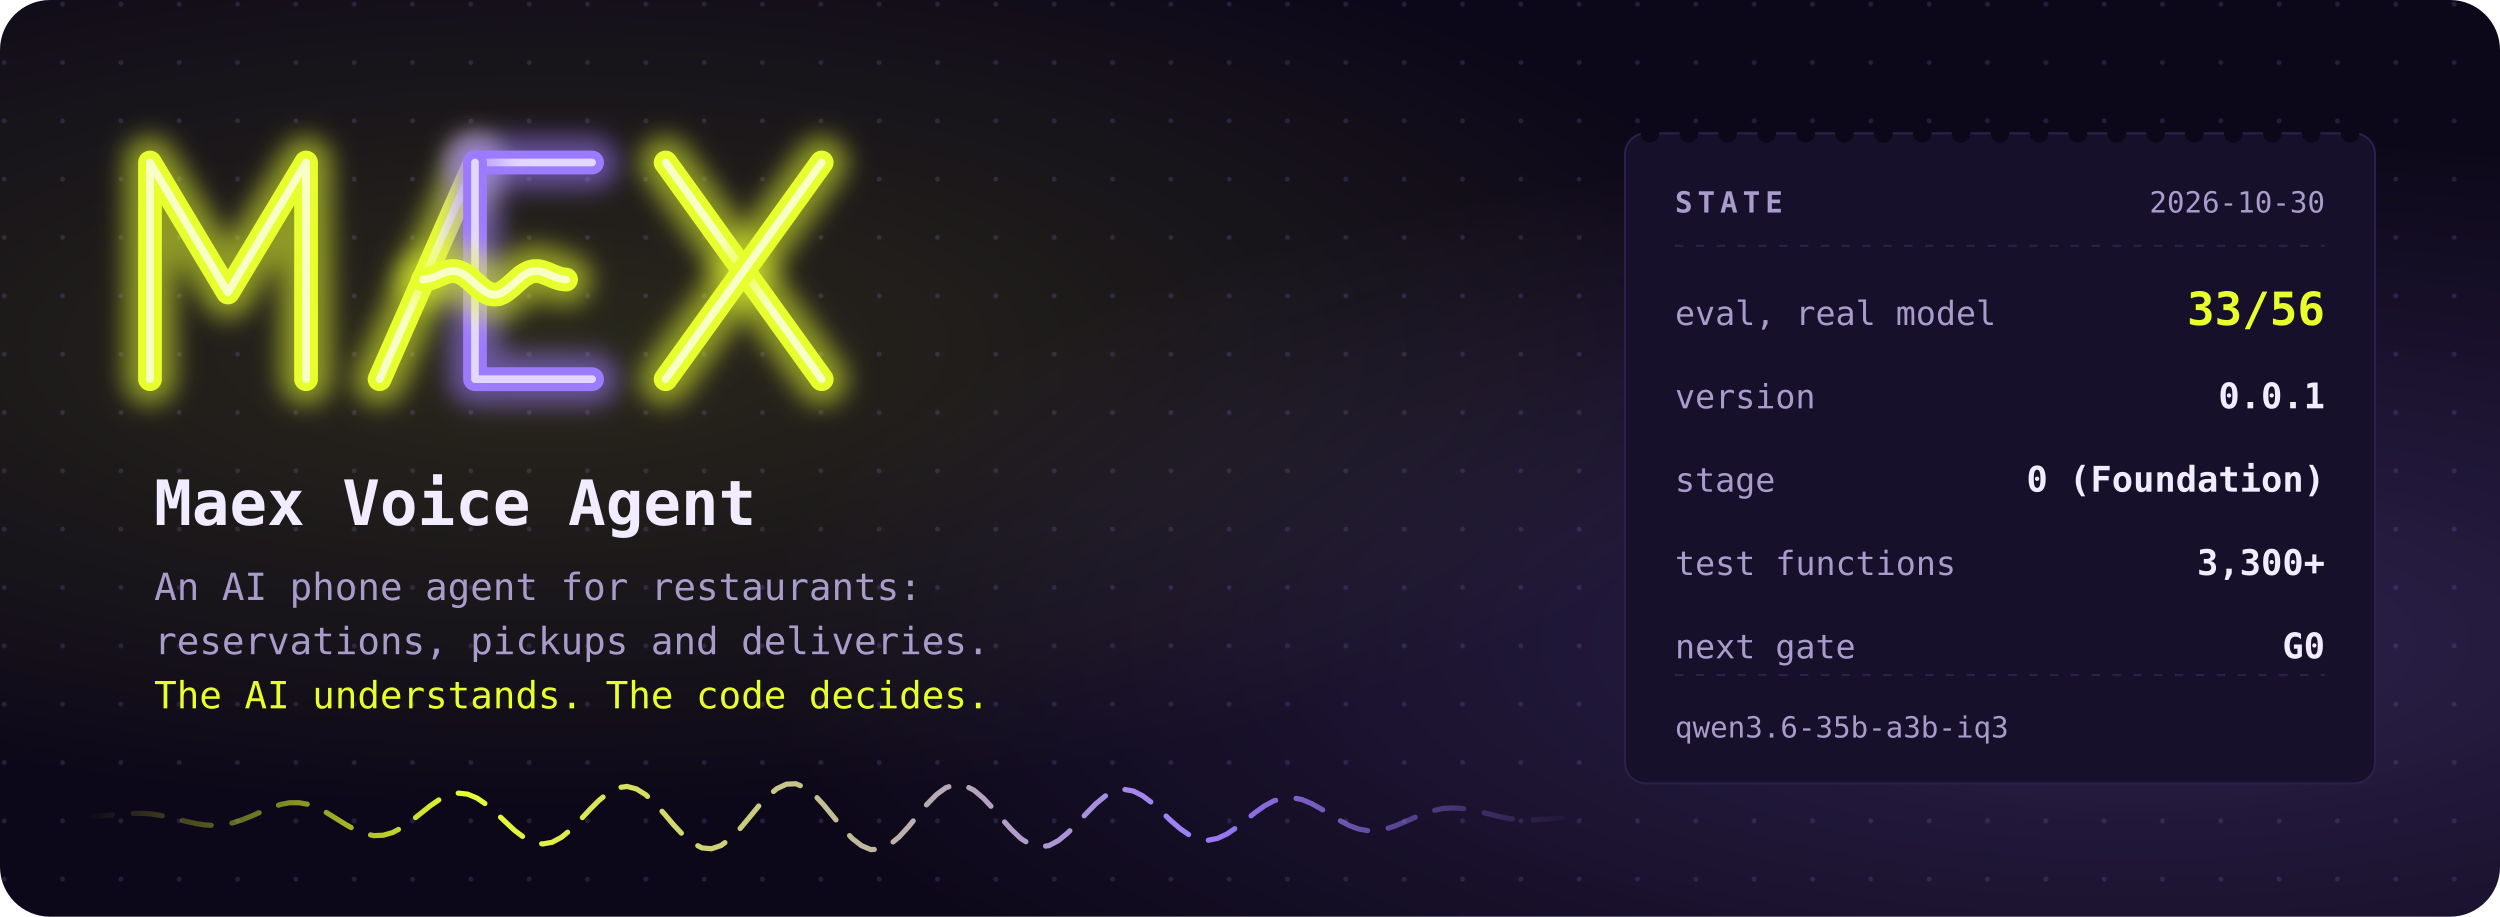
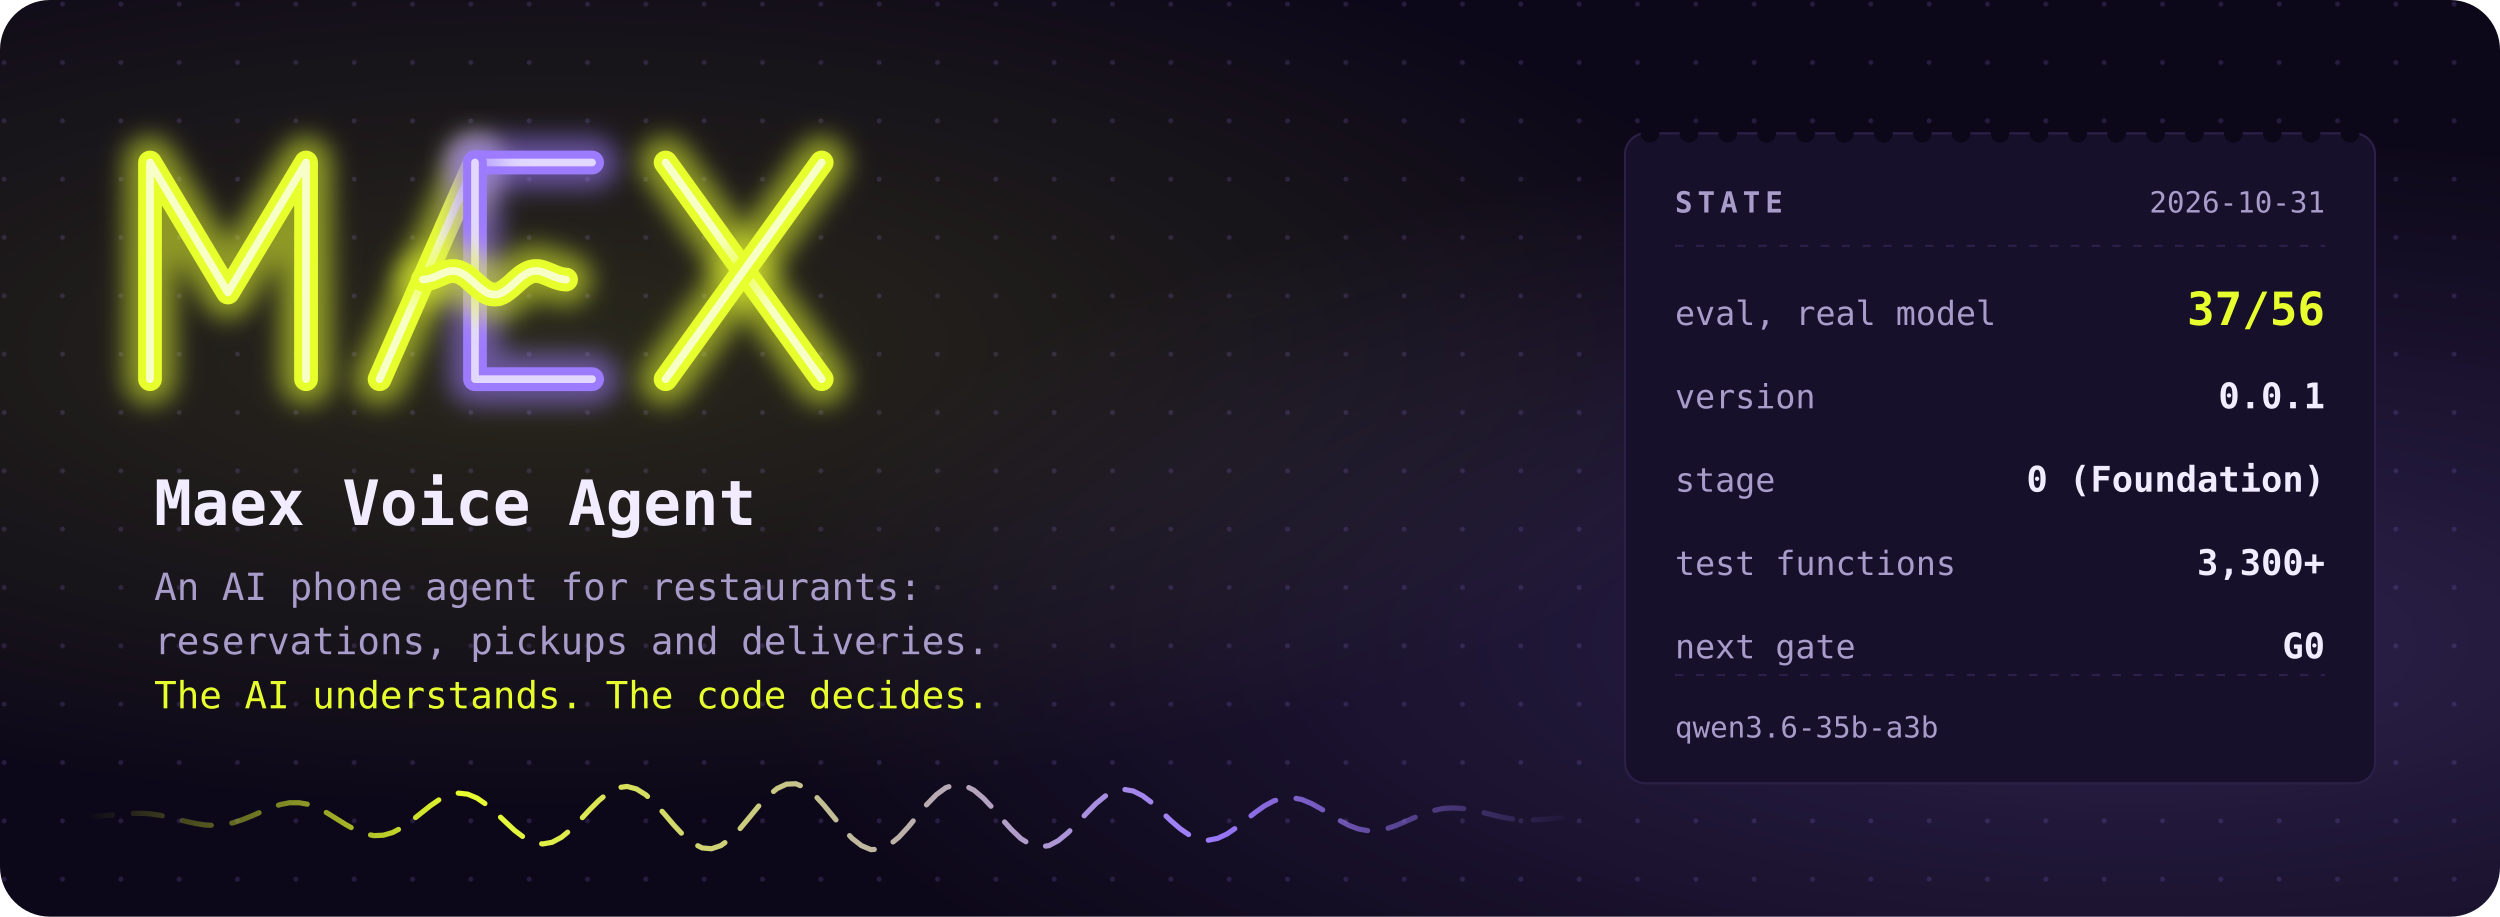
<svg xmlns="http://www.w3.org/2000/svg" width="1200" height="440" viewBox="0 0 1200 440" role="img" aria-labelledby="t d">
  <style>text{font-family:ui-monospace, 'JetBrains Mono', 'SF Mono', Menlo, Consolas, 'DejaVu Sans Mono', monospace}.wave{stroke-dasharray:14 10;animation:flow 3s linear infinite}@keyframes flow{to{stroke-dashoffset:-48}}@media (prefers-reduced-motion:reduce){.wave{animation:none}}</style>
  <defs>
    <filter id="glow" filterUnits="userSpaceOnUse" x="0" y="0" width="1200" height="440">
      <feGaussianBlur stdDeviation="6" />
    </filter>
    <filter id="soft" filterUnits="userSpaceOnUse" x="0" y="0" width="1200" height="440">
      <feGaussianBlur stdDeviation="2.2" />
    </filter>
  </defs>
  <rect width="1200" height="440" rx="24" fill="#0D0819" />
  <defs>
    <radialGradient id="g1" cx="0.22" cy="0.38" r="0.5">
      <stop offset="0" stop-color="#E8FF2E" stop-opacity="0.13" />
      <stop offset="1" stop-color="#E8FF2E" stop-opacity="0" />
    </radialGradient>
    <radialGradient id="g2" cx="0.85" cy="0.7" r="0.55">
      <stop offset="0" stop-color="#9D7BFF" stop-opacity="0.22" />
      <stop offset="1" stop-color="#9D7BFF" stop-opacity="0" />
    </radialGradient>
    <linearGradient id="fade" x1="0" x2="1">
      <stop offset="0" stop-color="#E8FF2E" stop-opacity="0" />
      <stop offset="0.25" stop-color="#E8FF2E" />
      <stop offset="0.75" stop-color="#9D7BFF" />
      <stop offset="1" stop-color="#9D7BFF" stop-opacity="0" />
    </linearGradient>
  </defs>
  <pattern id="dots" width="28" height="28" patternUnits="userSpaceOnUse">
    <circle cx="2" cy="2" r="1.2" fill="#2B2148" />
  </pattern>
  <rect width="1200" height="440" rx="24" fill="url(#dots)" opacity="0.8" />
  <rect width="1200" height="440" rx="24" fill="url(#g1)" />
  <rect width="1200" height="440" rx="24" fill="url(#g2)" />
  <path d="M72 182 L72 78 L109.4 140.4 L146.9 78 L146.9 182" fill="none" stroke-linecap="round" stroke-linejoin="round" stroke="#E8FF2E" stroke-width="25.2" opacity="0.55" filter="url(#glow)" />
  <path d="M72 182 L72 78 L109.4 140.4 L146.9 78 L146.9 182" fill="none" stroke-linecap="round" stroke-linejoin="round" stroke="#E8FF2E" stroke-width="11.4" />
  <path d="M72 182 L72 78 L109.4 140.4 L146.9 78 L146.9 182" fill="none" stroke-linecap="round" stroke-linejoin="round" stroke="#FAFFD6" stroke-width="3.7" opacity="0.9" />
  <path d="M182.2 182 L228 78" fill="none" stroke-linecap="round" stroke-linejoin="round" stroke="#E8FF2E" stroke-width="25.2" opacity="0.55" filter="url(#glow)" />
  <path d="M182.2 182 L228 78" fill="none" stroke-linecap="round" stroke-linejoin="round" stroke="#E8FF2E" stroke-width="11.4" />
  <path d="M182.2 182 L228 78" fill="none" stroke-linecap="round" stroke-linejoin="round" stroke="#FAFFD6" stroke-width="3.7" opacity="0.9" />
  <path d="M228 78 L284.2 78" fill="none" stroke-linecap="round" stroke-linejoin="round" stroke="#9D7BFF" stroke-width="25.2" opacity="0.55" filter="url(#glow)" />
  <path d="M228 78 L284.2 78" fill="none" stroke-linecap="round" stroke-linejoin="round" stroke="#9D7BFF" stroke-width="11.4" />
  <path d="M228 78 L284.2 78" fill="none" stroke-linecap="round" stroke-linejoin="round" stroke="#E9E1FF" stroke-width="3.7" opacity="0.9" />
  <path d="M228 78 L228 182 L284.2 182" fill="none" stroke-linecap="round" stroke-linejoin="round" stroke="#9D7BFF" stroke-width="25.2" opacity="0.55" filter="url(#glow)" />
  <path d="M228 78 L228 182 L284.2 182" fill="none" stroke-linecap="round" stroke-linejoin="round" stroke="#9D7BFF" stroke-width="11.4" />
  <path d="M228 78 L228 182 L284.2 182" fill="none" stroke-linecap="round" stroke-linejoin="round" stroke="#E9E1FF" stroke-width="3.7" opacity="0.9" />
  <path d="M203 134.2 L204.9 134 L206.9 133.5 L208.8 132.8 L210.7 132 L212.6 131.2 L214.5 130.5 L216.4 130.1 L218.3 130.1 L220.2 130.5 L222.1 131.4 L224 132.6 L225.9 134.2 L227.8 135.9 L229.7 137.6 L231.6 139.1 L233.5 140.4 L235.5 141.2 L237.4 141.4 L239.3 141.2 L241.2 140.4 L243.1 139.1 L245 137.6 L246.9 135.9 L248.8 134.2 L250.7 132.6 L252.6 131.4 L254.5 130.5 L256.4 130.1 L258.3 130.1 L260.2 130.5 L262.1 131.2 L264.1 132 L266 132.8 L267.9 133.5 L269.8 134 L271.7 134.2" fill="none" stroke-linecap="round" stroke-linejoin="round" stroke="#E8FF2E" stroke-width="25.2" opacity="0.55" filter="url(#glow)" />
  <path d="M203 134.2 L204.9 134 L206.9 133.5 L208.8 132.8 L210.7 132 L212.6 131.2 L214.5 130.5 L216.4 130.1 L218.3 130.1 L220.2 130.5 L222.1 131.4 L224 132.6 L225.9 134.2 L227.8 135.9 L229.7 137.6 L231.6 139.1 L233.5 140.4 L235.5 141.2 L237.4 141.4 L239.3 141.2 L241.2 140.4 L243.1 139.1 L245 137.6 L246.9 135.9 L248.8 134.2 L250.7 132.6 L252.6 131.4 L254.5 130.5 L256.4 130.1 L258.3 130.1 L260.2 130.5 L262.1 131.2 L264.1 132 L266 132.8 L267.9 133.5 L269.8 134 L271.7 134.2" fill="none" stroke-linecap="round" stroke-linejoin="round" stroke="#E8FF2E" stroke-width="11.4" />
  <path d="M203 134.2 L204.9 134 L206.9 133.5 L208.8 132.8 L210.7 132 L212.6 131.2 L214.5 130.5 L216.4 130.1 L218.3 130.1 L220.2 130.5 L222.1 131.4 L224 132.6 L225.9 134.2 L227.8 135.9 L229.7 137.6 L231.6 139.1 L233.5 140.4 L235.5 141.2 L237.4 141.4 L239.3 141.2 L241.2 140.4 L243.1 139.1 L245 137.6 L246.9 135.9 L248.8 134.2 L250.7 132.6 L252.6 131.4 L254.5 130.5 L256.4 130.1 L258.3 130.1 L260.2 130.5 L262.1 131.2 L264.1 132 L266 132.8 L267.9 133.5 L269.8 134 L271.7 134.2" fill="none" stroke-linecap="round" stroke-linejoin="round" stroke="#FAFFD6" stroke-width="3.7" opacity="0.9" />
  <path d="M319.5 78 L394.4 182" fill="none" stroke-linecap="round" stroke-linejoin="round" stroke="#E8FF2E" stroke-width="25.2" opacity="0.55" filter="url(#glow)" />
  <path d="M319.5 78 L394.4 182" fill="none" stroke-linecap="round" stroke-linejoin="round" stroke="#E8FF2E" stroke-width="11.4" />
  <path d="M319.5 78 L394.4 182" fill="none" stroke-linecap="round" stroke-linejoin="round" stroke="#FAFFD6" stroke-width="3.7" opacity="0.9" />
  <path d="M394.4 78 L319.5 182" fill="none" stroke-linecap="round" stroke-linejoin="round" stroke="#E8FF2E" stroke-width="25.2" opacity="0.55" filter="url(#glow)" />
  <path d="M394.4 78 L319.5 182" fill="none" stroke-linecap="round" stroke-linejoin="round" stroke="#E8FF2E" stroke-width="11.4" />
  <path d="M394.4 78 L319.5 182" fill="none" stroke-linecap="round" stroke-linejoin="round" stroke="#FAFFD6" stroke-width="3.7" opacity="0.9" />
  <text x="74" y="252" font-size="30" fill="#F1ECFF" font-weight="700">Maex Voice Agent</text>
  <text x="74" y="288" font-size="18" fill="#A89CCB">An AI phone agent for restaurants:</text>
  <text x="74" y="314" font-size="18" fill="#A89CCB">reservations, pickups and deliveries.</text>
  <text x="74" y="340" font-size="18" fill="#E8FF2E">The AI understands. The code decides.</text>
  <path class="wave" d="M40 392 L44.5 391.9 L49 391.6 L53.5 391.2 L58 390.8 L62.5 390.5 L67 390.4 L71.5 390.6 L76 391.2 L80.5 392.1 L85 393.2 L89.5 394.3 L94 395.3 L98.5 396 L103 396.2 L107.5 395.9 L112 394.9 L116.5 393.4 L121 391.6 L125.5 389.6 L130 387.7 L134.5 386.2 L139 385.3 L143.5 385.3 L148 386.1 L152.5 387.8 L157 390.2 L161.5 393 L166 395.8 L170.5 398.3 L175 400.2 L179.5 401.1 L184 400.9 L188.5 399.6 L193 397.2 L197.5 394 L202 390.4 L206.5 386.8 L211 383.7 L215.5 381.6 L220 380.7 L224.5 381.2 L229 383.1 L233.5 386.2 L238 390.1 L242.5 394.4 L247 398.6 L251.5 402 L256 404.3 L260.5 405.1 L265 404.3 L269.5 401.9 L274 398.2 L278.5 393.6 L283 388.7 L287.5 384.2 L292 380.5 L296.5 378.1 L301 377.5 L305.5 378.7 L310 381.5 L314.5 385.8 L319 390.8 L323.5 396.1 L328 400.9 L332.5 404.7 L337 407 L341.5 407.4 L346 405.9 L350.5 402.6 L355 398 L359.5 392.6 L364 387.1 L368.5 382.2 L373 378.5 L377.5 376.4 L382 376.2 L386.5 378.1 L391 381.6 L395.5 386.5 L400 392 L404.5 397.5 L409 402.4 L413.5 405.9 L418 407.8 L422.5 407.6 L427 405.5 L431.5 401.8 L436 396.9 L440.5 391.4 L445 386 L449.5 381.4 L454 378.1 L458.5 376.6 L463 377 L467.5 379.3 L472 383.1 L476.5 387.9 L481 393.2 L485.5 398.2 L490 402.5 L494.5 405.3 L499 406.5 L503.5 405.9 L508 403.5 L512.5 399.8 L517 395.3 L521.5 390.4 L526 385.8 L530.5 382.1 L535 379.7 L539.5 378.9 L544 379.7 L548.5 382 L553 385.4 L557.5 389.6 L562 393.9 L566.5 397.8 L571 400.9 L575.5 402.8 L580 403.3 L584.5 402.4 L589 400.3 L593.5 397.2 L598 393.6 L602.5 390 L607 386.8 L611.5 384.4 L616 383.1 L620.5 382.9 L625 383.8 L629.5 385.7 L634 388.2 L638.5 391 L643 393.8 L647.5 396.2 L652 397.9 L656.5 398.7 L661 398.7 L665.5 397.8 L670 396.3 L674.5 394.4 L679 392.4 L683.5 390.6 L688 389.1 L692.5 388.1 L697 387.8 L701.5 388 L706 388.7 L710.5 389.7 L715 390.8 L719.5 391.9 L724 392.8 L728.5 393.4 L733 393.6 L737.5 393.5 L742 393.2 L746.5 392.8 L751 392.4 L755.5 392.1 L760 392" fill="none" stroke="url(#fade)" stroke-width="2.5" stroke-linecap="round" />
  <rect x="780" y="64" width="360" height="312" rx="10" fill="#17102B" stroke="#2B2148" />
  <circle cx="792" cy="64" r="4.5" fill="#0D0819" />
  <circle cx="810.7" cy="64" r="4.5" fill="#0D0819" />
  <circle cx="829.3" cy="64" r="4.5" fill="#0D0819" />
  <circle cx="848" cy="64" r="4.5" fill="#0D0819" />
  <circle cx="866.7" cy="64" r="4.5" fill="#0D0819" />
  <circle cx="885.3" cy="64" r="4.5" fill="#0D0819" />
  <circle cx="904" cy="64" r="4.5" fill="#0D0819" />
  <circle cx="922.7" cy="64" r="4.5" fill="#0D0819" />
  <circle cx="941.3" cy="64" r="4.5" fill="#0D0819" />
  <circle cx="960" cy="64" r="4.5" fill="#0D0819" />
  <circle cx="978.7" cy="64" r="4.5" fill="#0D0819" />
  <circle cx="997.3" cy="64" r="4.5" fill="#0D0819" />
  <circle cx="1016" cy="64" r="4.5" fill="#0D0819" />
  <circle cx="1034.7" cy="64" r="4.5" fill="#0D0819" />
  <circle cx="1053.3" cy="64" r="4.5" fill="#0D0819" />
  <circle cx="1072" cy="64" r="4.5" fill="#0D0819" />
  <circle cx="1090.7" cy="64" r="4.5" fill="#0D0819" />
  <circle cx="1109.3" cy="64" r="4.5" fill="#0D0819" />
  <circle cx="1128" cy="64" r="4.5" fill="#0D0819" />
  <text x="804" y="102" font-size="14" fill="#A89CCB" font-weight="700" letter-spacing="2.4">STATE</text>
-   <text x="1116" y="102" font-size="14" fill="#A89CCB" text-anchor="end">2026-10-30</text>
+   <text x="1116" y="102" font-size="14" fill="#A89CCB" text-anchor="end">2026-10-31</text>
  <line x1="804" y1="118" x2="1116" y2="118" stroke="#2B2148" stroke-dasharray="4 6" />
  <text x="804" y="156" font-size="16" fill="#A89CCB">eval, real model</text>
-   <text x="1116" y="156" font-size="22" fill="#E8FF2E" text-anchor="end" font-weight="700">33/56</text>
+   <text x="1116" y="156" font-size="22" fill="#E8FF2E" text-anchor="end" font-weight="700">37/56</text>
  <text x="804" y="196" font-size="16" fill="#A89CCB">version</text>
  <text x="1116" y="196" font-size="17" fill="#F1ECFF" text-anchor="end" font-weight="700">0.0.1</text>
  <text x="804" y="236" font-size="16" fill="#A89CCB">stage</text>
  <text x="1116" y="236" font-size="17" fill="#F1ECFF" text-anchor="end" font-weight="700">0 (Foundation)</text>
  <text x="804" y="276" font-size="16" fill="#A89CCB">test functions</text>
  <text x="1116" y="276" font-size="17" fill="#F1ECFF" text-anchor="end" font-weight="700">3,300+</text>
  <text x="804" y="316" font-size="16" fill="#A89CCB">next gate</text>
  <text x="1116" y="316" font-size="17" fill="#F1ECFF" text-anchor="end" font-weight="700">G0</text>
  <line x1="804" y1="324" x2="1116" y2="324" stroke="#2B2148" stroke-dasharray="4 6" />
-   <text x="804" y="354" font-size="14" fill="#A89CCB">qwen3.6-35b-a3b-iq3</text>
+   <text x="804" y="354" font-size="14" fill="#A89CCB">qwen3.6-35b-a3b</text>
</svg>
